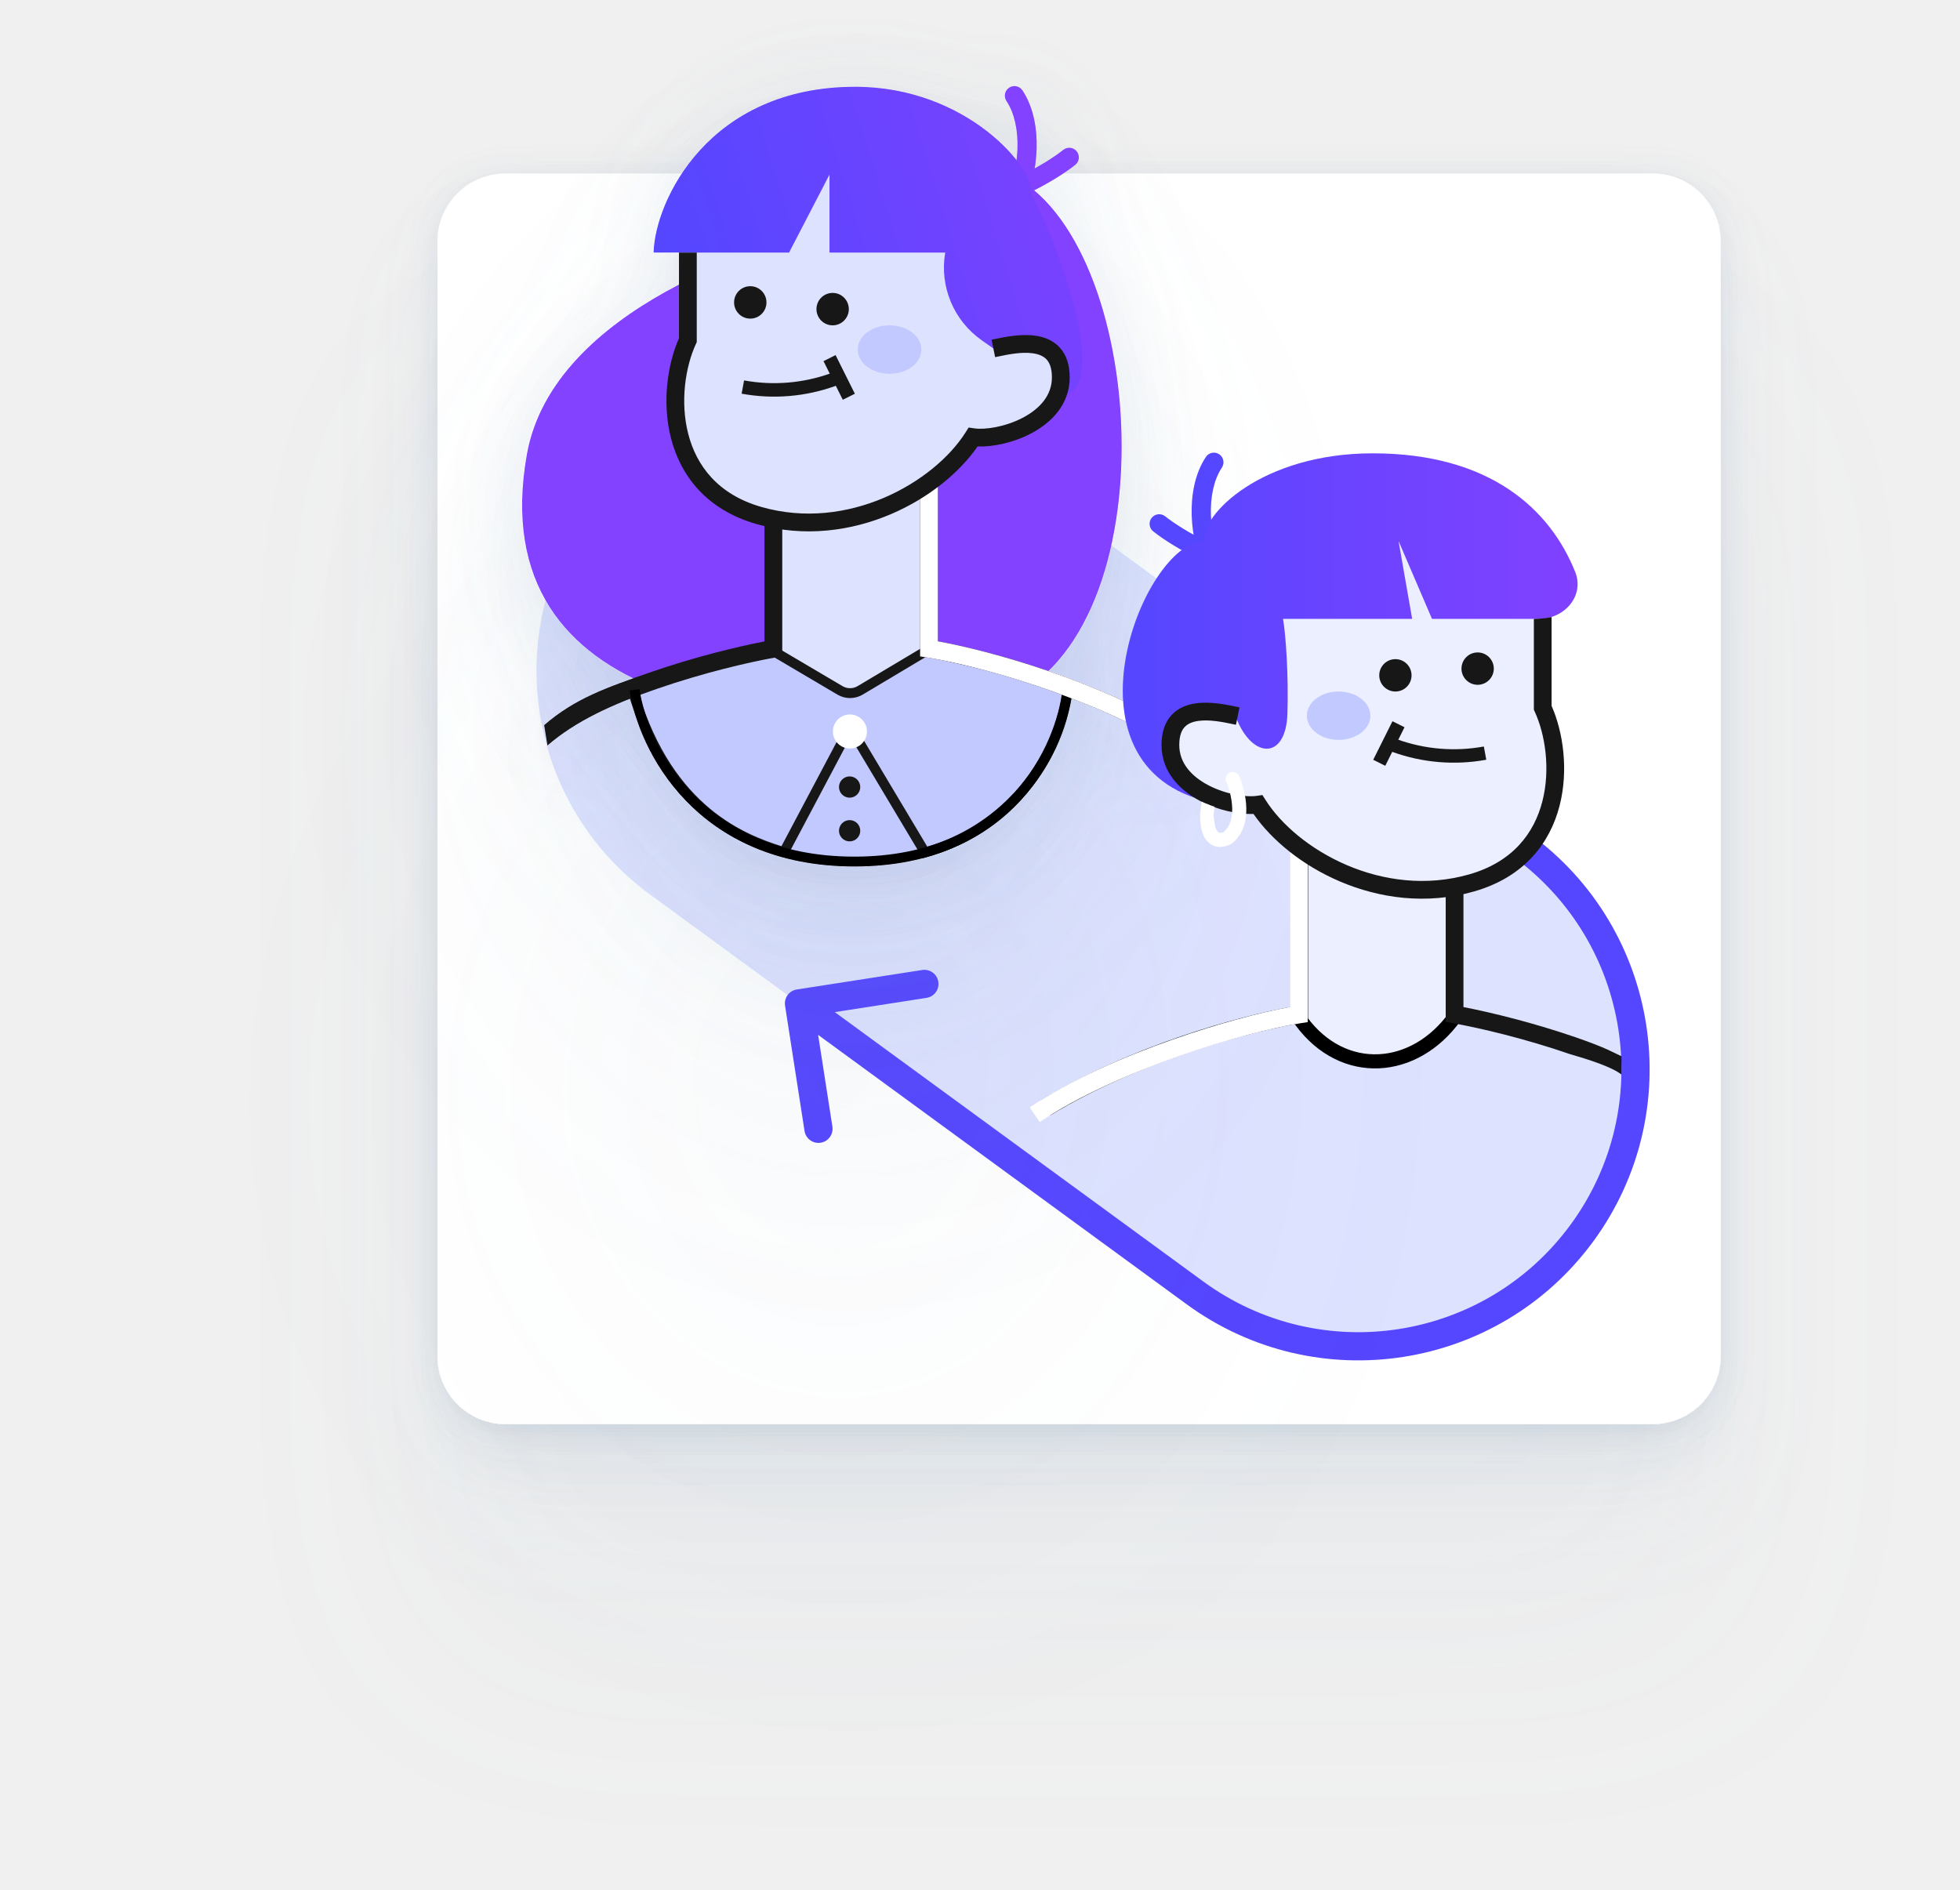
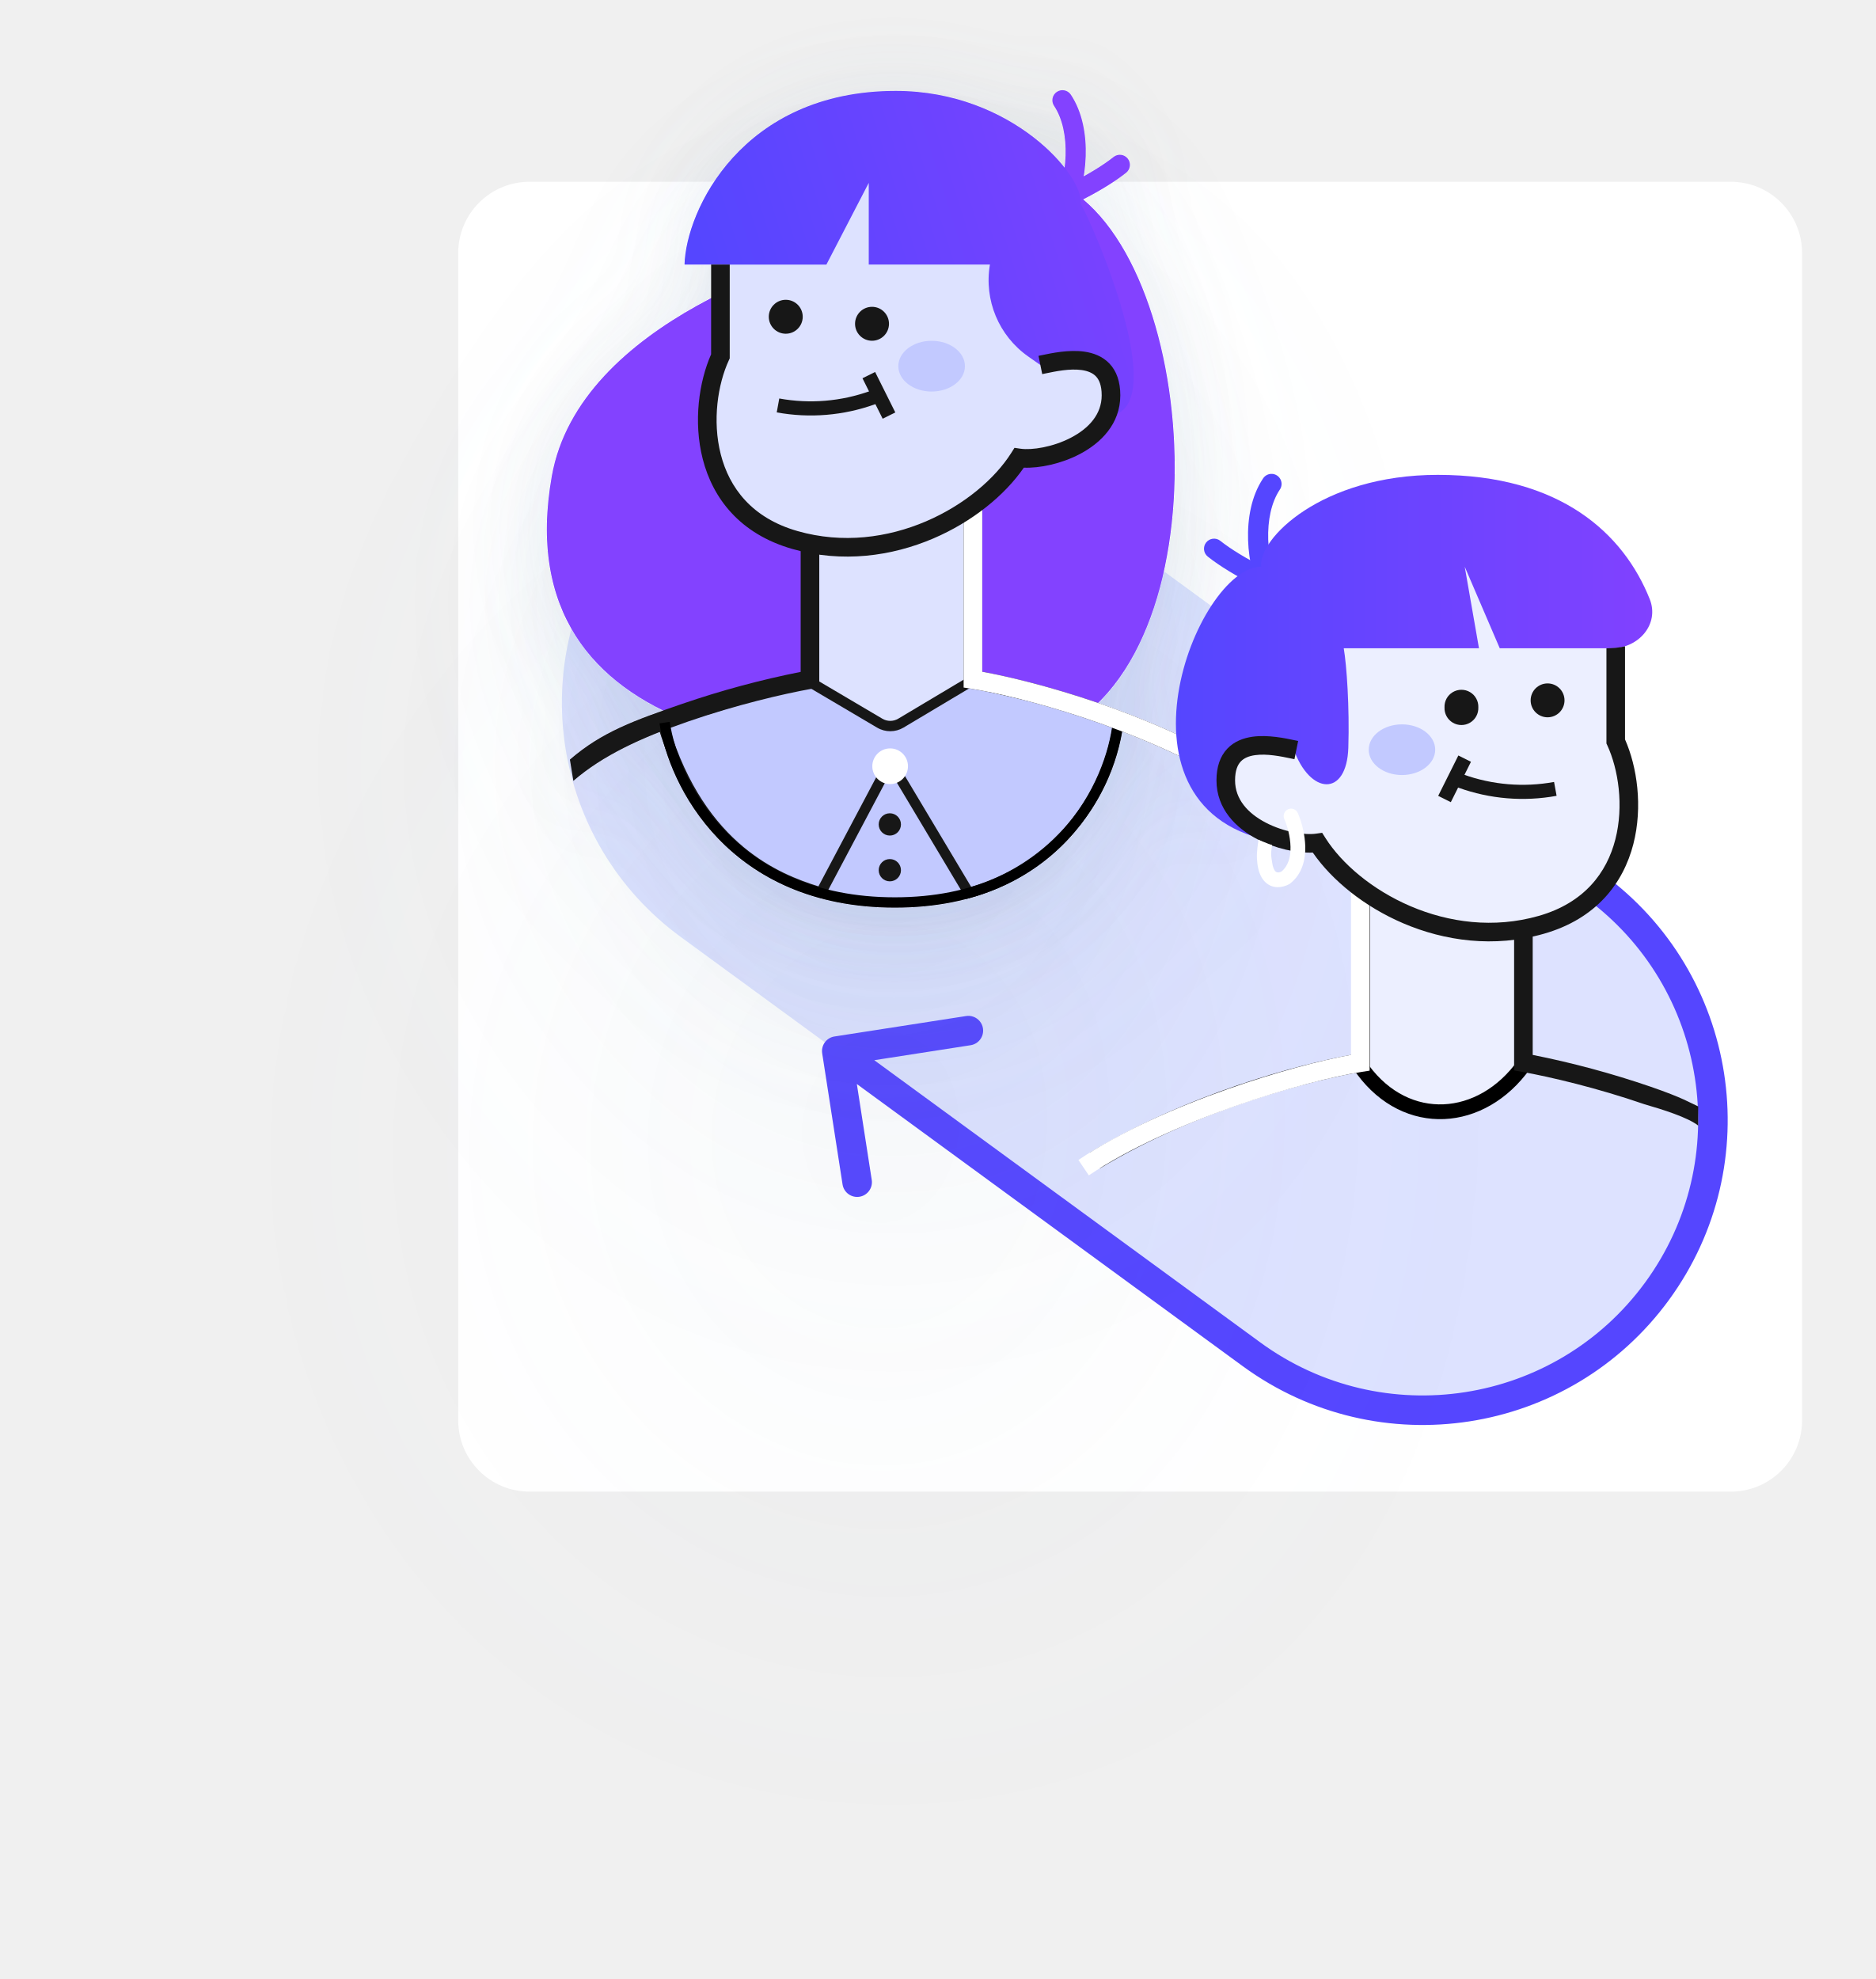
- <svg xmlns="http://www.w3.org/2000/svg" width="139" height="134" viewBox="0 0 139 134" fill="none">
-   <g id="delegation">
-     <g id="Rectangle 760" filter="url(#filter0_ddddd_3590_1908)">
-       <path d="M31.027 17.136C31.027 14.47 33.189 12.308 35.855 12.308L117.2 12.308C119.866 12.308 122.027 14.47 122.027 17.136V87.696V96.172C122.027 98.839 119.866 101 117.2 101L35.855 101C33.189 101 31.027 98.839 31.027 96.172V87.696V17.136Z" fill="white" />
-     </g>
-     <rect id="Rectangle 758" x="53.432" y="20.129" width="87.168" height="39.295" rx="19.648" transform="rotate(36.1698 53.4316 20.1289)" fill="#DDE2FF" />
-     <path id="Rectangle 759" d="M56.509 70.181C55.963 70.266 55.59 70.777 55.674 71.323L57.056 80.216C57.141 80.761 57.652 81.135 58.197 81.05C58.743 80.966 59.117 80.454 59.032 79.909L57.804 72.004L65.709 70.775C66.255 70.691 66.629 70.18 66.544 69.634C66.459 69.088 65.948 68.715 65.402 68.799L56.509 70.181ZM85.336 90.893L66.012 76.766L64.832 78.38L84.155 92.507L85.336 90.893ZM66.012 76.766L57.253 70.362L56.072 71.976L64.832 78.38L66.012 76.766ZM88.023 46.659L107.346 60.785L108.527 59.171L89.204 45.044L88.023 46.659ZM111.395 86.844C105.317 95.158 93.65 96.971 85.336 90.893L84.155 92.507C93.361 99.237 106.279 97.23 113.009 88.025L111.395 86.844ZM113.009 88.025C119.739 78.819 117.732 65.901 108.527 59.171L107.346 60.785C115.66 66.864 117.473 78.531 111.395 86.844L113.009 88.025Z" fill="#5546FF" />
-     <g id="F" filter="url(#filter1_ddddd_3590_1908)">
-       <path id="Vector 216" d="M68.757 50.389C82.491 48.427 82.082 20.798 73.326 13.481L58.541 16.384C54.699 17.201 39.218 21.764 37.362 32.239C34.13 50.474 55.023 52.351 68.757 50.389Z" fill="url(#paint0_linear_3590_1908)" />
-       <path id="Vector 218" d="M60.511 61.215C50.039 61.215 45.812 53.108 45.008 49.054L54.848 46.084L60.312 49.234L64.165 47.132L66.266 46.084L75.828 49.054C75.085 53.108 70.982 61.215 60.511 61.215Z" fill="#C2C9FF" />
-       <path id="Vector 545" d="M55.059 46.082V37.326C60.943 37.606 64.749 35.341 65.916 34.174V46.082L60.312 49.234L55.059 46.082Z" fill="#DDE2FF" />
-       <path id="Vector 220 (Stroke)" fill-rule="evenodd" clip-rule="evenodd" d="M54.574 45.611L59.751 48.666C60.082 48.861 60.493 48.861 60.823 48.663L65.6 45.812L71.991 47.279L76.125 48.635L76.088 48.923C75.303 54.928 70.884 59.381 65.693 60.801L65.436 60.871L60.626 52.82C60.486 52.585 60.144 52.594 60.016 52.836L55.768 60.855L55.492 60.772C54.081 60.345 51.969 59.617 49.893 57.887C47.813 56.155 45.789 53.435 44.518 49.055L44.422 48.724L54.574 45.611ZM45.289 49.19C46.527 53.25 48.427 55.755 50.341 57.349C52.183 58.883 54.056 59.59 55.42 60.017L59.397 52.508C59.78 51.784 60.807 51.758 61.228 52.461L65.763 60.053C70.51 58.652 74.521 54.58 75.353 49.119L71.803 47.955L65.717 46.558L61.182 49.265C60.632 49.593 59.947 49.595 59.395 49.269L54.484 46.371L45.289 49.19Z" fill="#171717" />
-       <path id="Ellipse 418" d="M61.483 51.883C61.483 52.55 60.942 53.09 60.276 53.09C59.609 53.09 59.068 52.55 59.068 51.883C59.068 51.217 59.609 50.676 60.276 50.676C60.942 50.676 61.483 51.217 61.483 51.883Z" fill="white" />
-       <path id="Ellipse 419" d="M61.008 55.822C61.008 56.238 60.67 56.576 60.254 56.576C59.838 56.576 59.5 56.238 59.5 55.822C59.5 55.405 59.838 55.068 60.254 55.068C60.67 55.068 61.008 55.405 61.008 55.822Z" fill="#171717" />
-       <path id="Ellipse 420" d="M61.008 58.922C61.008 59.339 60.67 59.676 60.254 59.676C59.838 59.676 59.5 59.339 59.5 58.922C59.5 58.506 59.838 58.168 60.254 58.168C60.67 58.168 61.008 58.506 61.008 58.922Z" fill="#171717" />
-       <path id="Vector 56 (Stroke)" fill-rule="evenodd" clip-rule="evenodd" d="M72.368 12.462C73.593 11.873 74.719 11.175 75.403 10.628C75.698 10.393 76.128 10.441 76.363 10.736C76.598 11.032 76.549 11.462 76.254 11.697C75.47 12.323 74.25 13.073 72.959 13.694C71.677 14.312 70.251 14.839 69.061 14.966L68.918 13.606C69.876 13.504 71.135 13.056 72.368 12.462Z" fill="#8342FF" />
-       <path id="Vector 57 (Stroke)" fill-rule="evenodd" clip-rule="evenodd" d="M72.153 10.539C72.195 9.256 71.951 8.033 71.374 7.167C71.165 6.853 71.25 6.428 71.564 6.219C71.879 6.011 72.303 6.096 72.512 6.41C73.302 7.598 73.566 9.139 73.519 10.584C73.472 12.034 73.11 13.485 72.544 14.547L71.338 13.904C71.79 13.056 72.112 11.816 72.153 10.539Z" fill="#8342FF" />
-       <path id="Vector 61 (Stroke)" fill-rule="evenodd" clip-rule="evenodd" d="M66.513 45.486L66.513 32.853L65.252 32.853L65.252 46.555L65.783 46.64C68.934 47.143 76.937 49.166 83.571 53.19L84.225 52.112C77.754 48.187 70.061 46.129 66.513 45.486ZM54.216 45.494L54.216 35.017L55.477 35.017L55.477 46.545L54.958 46.638C53.02 46.986 49.841 47.734 46.634 48.841C43.41 49.954 40.818 51.152 38.824 52.876L38.59 51.431C40.773 49.544 42.964 48.774 46.222 47.649C49.227 46.612 52.204 45.884 54.216 45.494Z" fill="#171717" />
-       <path id="Vector 217 (Stroke)" fill-rule="evenodd" clip-rule="evenodd" d="M48.629 56.784C46.131 54.188 44.965 51.074 44.658 48.98L45.351 48.878C45.64 50.844 46.748 53.819 49.134 56.298C51.511 58.767 55.168 60.758 60.594 60.758C66.019 60.758 69.592 58.768 71.865 56.303C74.149 53.828 75.137 50.857 75.347 48.892L76.043 48.966C75.82 51.061 74.778 54.179 72.38 56.779C69.972 59.389 66.211 61.458 60.594 61.458C54.977 61.458 51.138 59.389 48.629 56.784Z" fill="black" />
-       <path id="Vector 54" d="M69.008 31.005C66.635 34.758 60.008 39.05 53.463 36.298C47.722 33.885 47.058 31.172 48.419 25.5C48.683 21.907 48.812 17.448 49.227 14.92L56.298 9.214L63.47 12.507L70.591 18.137V24.571C71.91 24.303 75.231 23.549 75.231 26.767C75.231 29.983 70.855 31.273 69.008 31.005Z" fill="#DDE2FF" />
-       <path id="Ellipse 381" d="M54.356 21.449C54.356 22.084 53.842 22.599 53.208 22.599C52.574 22.599 52.06 22.084 52.06 21.449C52.06 20.814 52.574 20.299 53.208 20.299C53.842 20.299 54.356 20.814 54.356 21.449Z" fill="#171717" />
-       <path id="Vector 55" d="M74.547 24.714C74.001 23.618 71.587 24.257 70.448 24.714L69.629 24.14C67.632 22.742 66.621 20.317 67.032 17.915H58.827V12.382L55.959 17.915L46.35 17.915C46.445 14.254 50.241 6.154 60.654 6.154C68.568 6.154 73.43 11.961 73.181 13.806C74.027 15.234 79.331 27.453 75.231 28.137C75.231 27.453 75.094 25.809 74.547 24.714Z" fill="url(#paint1_linear_3590_1908)" />
-       <path id="Ellipse 388" d="M60.197 21.925C60.197 22.56 59.684 23.075 59.05 23.075C58.416 23.075 57.902 22.56 57.902 21.925C57.902 21.29 58.416 20.775 59.05 20.775C59.684 20.775 60.197 21.29 60.197 21.925Z" fill="#171717" />
-       <path id="Vector 58 (Stroke)" fill-rule="evenodd" clip-rule="evenodd" d="M59.677 27.218L59.251 27.372C57.12 28.14 54.824 28.331 52.596 27.923L52.768 26.982C54.83 27.359 56.955 27.183 58.926 26.472L59.352 26.318L59.677 27.218Z" fill="#171717" />
-       <path id="Vector 59 (Stroke)" fill-rule="evenodd" clip-rule="evenodd" d="M59.769 28.353L58.402 25.614L59.258 25.187L60.625 27.926L59.769 28.353Z" fill="#171717" />
-       <path id="Ellipse 417" d="M65.34 24.794C65.34 25.743 64.33 26.512 63.085 26.512C61.84 26.512 60.83 25.743 60.83 24.794C60.83 23.845 61.84 23.075 63.085 23.075C64.33 23.075 65.34 23.845 65.34 24.794Z" fill="#C2C9FF" />
-       <path id="Vector 546 (Stroke)" fill-rule="evenodd" clip-rule="evenodd" d="M66.513 45.486L66.513 34.359L65.252 34.359L65.252 46.555L65.783 46.64C68.934 47.143 76.937 49.166 83.572 53.19L84.225 52.112C77.755 48.187 70.061 46.129 66.513 45.486Z" fill="white" />
-       <path id="Vector 60 (Stroke)" fill-rule="evenodd" clip-rule="evenodd" d="M49.413 17.914H48.152V23.991C47.334 25.841 46.936 28.555 47.587 31.087C48.264 33.718 50.078 36.151 53.664 37.174C57.045 38.138 60.394 37.659 63.194 36.462C65.835 35.333 68.028 33.549 69.328 31.666C70.394 31.71 71.854 31.405 73.104 30.753C74.53 30.009 75.861 28.711 75.861 26.768C75.861 25.848 75.611 25.129 75.126 24.618C74.65 24.115 74.021 23.894 73.422 23.809C72.374 23.662 71.197 23.911 70.526 24.053C70.452 24.069 70.383 24.083 70.322 24.096L70.573 25.331C70.641 25.317 70.713 25.303 70.787 25.287C71.485 25.142 72.435 24.944 73.246 25.058C73.677 25.119 73.998 25.26 74.212 25.485C74.418 25.703 74.6 26.079 74.6 26.768C74.6 28.041 73.744 28.997 72.521 29.635C71.29 30.276 69.868 30.494 69.099 30.382L68.695 30.323L68.476 30.669C67.367 32.422 65.291 34.194 62.699 35.303C60.115 36.407 57.065 36.832 54.01 35.961C50.9 35.074 49.386 33.019 48.808 30.773C48.221 28.487 48.609 26.003 49.355 24.391L49.413 24.265V17.914Z" fill="#171717" />
-     </g>
-     <g id="H">
-       <path id="Vector 56 (Stroke)_2" fill-rule="evenodd" clip-rule="evenodd" d="M85.663 38.452C84.441 37.863 83.317 37.166 82.633 36.621C82.339 36.386 81.91 36.434 81.675 36.728C81.441 37.023 81.489 37.453 81.784 37.688C82.567 38.313 83.784 39.061 85.073 39.682C86.353 40.298 87.777 40.825 88.966 40.951L89.108 39.594C88.151 39.492 86.894 39.045 85.663 38.452Z" fill="#5546FF" />
-       <path id="Vector 541" d="M103.098 72.642L103.098 63.077C96.73 63.508 93.34 61.323 92.441 60.176L91.798 72.642L92.305 73.197C95.236 76.402 100.347 76.193 103.006 72.76L103.098 72.642Z" fill="#ECEFFF" />
-       <path id="Vector 543" d="M103.189 72.094C100.314 76.102 95.26 76.451 92.291 72.437" stroke="black" stroke-linecap="square" />
-       <path id="Vector 57 (Stroke)_2" fill-rule="evenodd" clip-rule="evenodd" d="M85.876 36.531C85.835 35.251 86.079 34.03 86.654 33.165C86.863 32.851 86.778 32.428 86.464 32.219C86.151 32.01 85.727 32.096 85.519 32.41C84.73 33.596 84.466 35.134 84.513 36.576C84.56 38.024 84.921 39.473 85.487 40.533L86.691 39.891C86.24 39.045 85.918 37.807 85.876 36.531Z" fill="#5546FF" />
-       <path id="Vector 61 (Stroke)_2" fill-rule="evenodd" clip-rule="evenodd" d="M91.509 71.421L91.509 58.808L92.768 58.808L92.768 72.488L92.238 72.573C89.092 73.075 81.102 75.095 74.478 79.113L73.826 78.036C80.286 74.118 87.967 72.063 91.509 71.421ZM103.786 71.429L103.786 60.969L102.527 60.969L102.527 72.478L103.045 72.571C104.98 72.919 108.154 73.665 111.356 74.771C112.561 75.118 114.295 75.659 114.992 76.215L114.992 74.917C114.451 74.675 113.986 74.347 111.767 73.581C108.767 72.545 105.794 71.818 103.786 71.429Z" fill="#171717" />
-       <path id="Vector 219 (Stroke)" fill-rule="evenodd" clip-rule="evenodd" d="M92.74 59.908H91.481V71.424C89.43 71.796 86.367 72.602 83.144 73.737C79.631 74.974 75.882 76.616 73.025 78.543L73.73 79.587C76.459 77.746 80.095 76.145 83.562 74.924C87.027 73.704 90.275 72.881 92.208 72.578L92.74 72.494V59.908Z" fill="white" />
-       <path id="Vector 54_2" d="M89.019 56.964C91.388 60.711 98.004 64.996 104.539 62.249C110.27 59.84 110.933 57.131 109.574 51.469C109.311 47.881 109.182 43.429 108.768 40.905L101.708 35.209L94.548 38.496L87.439 44.117V50.541C86.122 50.273 82.807 49.521 82.807 52.733C82.807 55.944 87.175 57.232 89.019 56.964Z" fill="#ECEFFF" />
-       <path id="Ellipse 381_2" d="M103.646 47.423C103.646 48.057 104.159 48.571 104.792 48.571C105.425 48.571 105.938 48.057 105.938 47.423C105.938 46.789 105.425 46.275 104.792 46.275C104.159 46.275 103.646 46.789 103.646 47.423Z" fill="#171717" />
-       <path id="Vector 55_2" d="M83.487 50.683C84.033 49.59 86.444 50.228 87.581 50.683C88.693 53.855 91.198 53.985 91.302 50.626C91.386 47.885 91.191 45.066 90.991 43.895L100.148 43.895L99.183 38.372L101.555 43.895L109.136 43.895C110.961 43.895 112.386 42.257 111.709 40.563C109.94 36.139 105.682 32.153 97.358 32.153C89.457 32.153 85.159 36.53 85.408 38.372C81.012 38.372 74.49 55.006 86.408 57C81.908 54 82.942 51.777 83.487 50.683Z" fill="url(#paint2_linear_3590_1908)" />
-       <path id="Ellipse 388_2" d="M97.814 47.899C97.814 48.533 98.327 49.047 98.96 49.047C99.593 49.047 100.105 48.533 100.105 47.899C100.105 47.265 99.593 46.751 98.96 46.751C98.327 46.751 97.814 47.265 97.814 47.899Z" fill="#171717" />
-       <path id="Vector 58 (Stroke)_2" fill-rule="evenodd" clip-rule="evenodd" d="M98.335 53.182L98.76 53.336C100.887 54.103 103.18 54.293 105.404 53.886L105.232 52.947C103.174 53.324 101.053 53.148 99.084 52.438L98.659 52.284L98.335 53.182Z" fill="#171717" />
-       <path id="Vector 59 (Stroke)_2" fill-rule="evenodd" clip-rule="evenodd" d="M98.241 54.316L99.606 51.581L98.751 51.155L97.386 53.889L98.241 54.316Z" fill="#171717" />
-       <path id="Ellipse 417_2" d="M92.681 50.763C92.681 51.71 93.689 52.478 94.932 52.478C96.176 52.478 97.184 51.71 97.184 50.763C97.184 49.815 96.176 49.047 94.932 49.047C93.689 49.047 92.681 49.815 92.681 50.763Z" fill="#C2C9FF" />
-       <path id="Vector 60 (Stroke)_2" fill-rule="evenodd" clip-rule="evenodd" d="M108.779 43.898L109.113 43.883C109.424 43.87 109.734 43.829 110.037 43.761V50.067C110.854 51.914 111.251 54.623 110.602 57.151C109.926 59.778 108.115 62.207 104.534 63.228C101.158 64.191 97.815 63.712 95.02 62.517C92.384 61.391 90.194 59.609 88.896 57.73C87.831 57.773 86.374 57.468 85.126 56.818C83.702 56.075 82.373 54.779 82.373 52.839C82.373 51.921 82.623 51.203 83.107 50.693C83.583 50.191 84.21 49.97 84.809 49.885C85.855 49.738 87.03 49.987 87.699 50.129C87.774 50.145 87.842 50.159 87.903 50.171L87.652 51.405C87.584 51.391 87.513 51.376 87.439 51.361C86.742 51.216 85.794 51.018 84.984 51.132C84.553 51.193 84.234 51.334 84.02 51.559C83.814 51.776 83.632 52.151 83.632 52.839C83.632 54.111 84.487 55.065 85.708 55.701C86.937 56.342 88.357 56.559 89.124 56.447L89.528 56.389L89.746 56.734C90.854 58.484 92.927 60.254 95.514 61.36C98.094 62.463 101.139 62.887 104.189 62.018C107.294 61.132 108.806 59.08 109.382 56.838C109.969 54.556 109.581 52.076 108.837 50.467L108.779 50.341V43.898Z" fill="#171717" />
-       <path id="Vector 542 (Stroke)" fill-rule="evenodd" clip-rule="evenodd" d="M87.224 54.796C86.971 54.906 86.855 55.201 86.965 55.454C87.157 55.895 87.371 56.623 87.386 57.34C87.401 58.046 87.225 58.643 86.772 59.013C86.565 59.112 86.429 59.076 86.347 58.983C86.279 58.903 86.182 58.725 86.135 58.352C86.089 57.982 86.025 57.947 86.135 57.214C86.135 57.214 85.957 57.175 85.68 57.05C85.422 56.965 85.219 56.855 85.219 56.855C85.101 57.642 85.082 57.986 85.143 58.477C85.204 58.965 85.349 59.356 85.591 59.636C86.126 60.256 86.872 60.094 87.278 59.878L87.315 59.858L87.348 59.833C88.187 59.187 88.404 58.191 88.386 57.319C88.367 56.443 88.112 55.586 87.882 55.056C87.772 54.802 87.477 54.686 87.224 54.796Z" fill="white" />
-     </g>
+ <svg xmlns="http://www.w3.org/2000/svg" width="127" height="134" fill="none">
+   <path d="M31.027 17.136a4.828 4.828 0 0 1 4.828-4.828H117.2a4.827 4.827 0 0 1 4.827 4.828v79.036A4.827 4.827 0 0 1 117.2 101H35.855a4.828 4.828 0 0 1-4.828-4.828V17.136Z" fill="#fff" />
+   <rect x="53.432" y="20.129" width="87.168" height="39.295" rx="19.648" transform="rotate(36.17 53.432 20.129)" fill="#DDE2FF" />
+   <path d="M56.509 70.18a1 1 0 0 0-.835 1.142l1.382 8.894a1 1 0 0 0 1.976-.307l-1.228-7.905 7.905-1.229a1 1 0 1 0-.307-1.976l-8.893 1.382Zm28.827 20.713L66.012 76.766l-1.18 1.614 19.323 14.127 1.18-1.614ZM66.012 76.766l-8.76-6.404-1.18 1.614 8.76 6.404 1.18-1.614Zm22.011-30.107 19.323 14.127 1.181-1.615-19.323-14.127-1.18 1.615Zm23.372 40.185c-6.078 8.314-17.745 10.127-26.06 4.049l-1.18 1.614c9.206 6.73 22.124 4.723 28.854-4.482l-1.614-1.18Zm1.614 1.18c6.73-9.205 4.723-22.123-4.482-28.853l-1.181 1.614c8.314 6.079 10.127 17.746 4.049 26.06l1.614 1.18Z" fill="#5546FF" />
+   <g filter="url(#a)">
+     <path d="M68.757 50.39c13.734-1.963 13.325-29.592 4.569-36.909l-14.784 2.903c-3.843.817-19.324 5.38-21.18 15.855-3.232 18.235 17.66 20.112 31.395 18.15Z" fill="url(#b)" />
+     <path d="M60.51 61.215c-10.47 0-14.698-8.107-15.502-12.16l9.84-2.971 5.464 3.15 3.853-2.102 2.101-1.048 9.562 2.97c-.743 4.054-4.846 12.161-15.317 12.161Z" fill="#C2C9FF" />
+     <path d="M55.059 46.082v-8.756c5.884.28 9.69-1.985 10.857-3.152v11.908l-5.604 3.152-5.253-3.152Z" fill="#DDE2FF" />
+     <path fill-rule="evenodd" clip-rule="evenodd" d="m54.574 45.61 5.177 3.056a1.05 1.05 0 0 0 1.072-.003l4.777-2.85 6.39 1.466 4.135 1.356-.037.288c-.785 6.005-5.204 10.458-10.395 11.878l-.257.07-4.81-8.051a.35.35 0 0 0-.61.016l-4.248 8.02-.276-.084c-1.41-.427-3.523-1.155-5.6-2.885-2.08-1.732-4.103-4.452-5.374-8.832l-.096-.331 10.152-3.113Zm-9.285 3.58c1.238 4.06 3.138 6.565 5.052 8.16 1.842 1.533 3.715 2.24 5.079 2.666l3.977-7.508a1.05 1.05 0 0 1 1.83-.047l4.536 7.592c4.747-1.401 8.758-5.473 9.59-10.934l-3.55-1.164-6.086-1.397-4.535 2.707c-.55.328-1.236.33-1.787.004l-4.911-2.898-9.195 2.82Z" fill="#171717" />
+     <path d="M61.483 51.883a1.207 1.207 0 1 1-2.415 0 1.207 1.207 0 0 1 2.415 0Z" fill="#fff" />
+     <path d="M61.008 55.822a.754.754 0 1 1-1.508 0 .754.754 0 0 1 1.508 0ZM61.008 58.922a.754.754 0 1 1-1.508 0 .754.754 0 0 1 1.508 0Z" fill="#171717" />
+     <path fill-rule="evenodd" clip-rule="evenodd" d="M72.368 12.462c1.225-.59 2.35-1.287 3.035-1.834a.682.682 0 1 1 .851 1.07c-.784.625-2.004 1.375-3.295 1.996-1.282.618-2.708 1.145-3.898 1.272l-.143-1.36c.958-.102 2.217-.55 3.45-1.144Z" fill="#8342FF" />
+     <path fill-rule="evenodd" clip-rule="evenodd" d="M72.153 10.539c.042-1.283-.202-2.506-.779-3.372a.683.683 0 1 1 1.138-.757c.79 1.188 1.054 2.729 1.007 4.174-.047 1.45-.41 2.901-.975 3.963l-1.206-.643c.452-.848.774-2.088.815-3.365Z" fill="#8342FF" />
+     <path fill-rule="evenodd" clip-rule="evenodd" d="M66.513 45.486V32.853h-1.261v13.702l.53.085c3.152.503 11.155 2.526 17.79 6.55l.653-1.078c-6.47-3.925-14.164-5.983-17.712-6.626Zm-12.297.008V35.017h1.26v11.528l-.518.093c-1.938.348-5.117 1.096-8.324 2.203-3.224 1.113-5.816 2.311-7.81 4.035l-.234-1.445c2.183-1.887 4.374-2.657 7.632-3.782a61.811 61.811 0 0 1 7.994-2.155Z" fill="#171717" />
+     <path fill-rule="evenodd" clip-rule="evenodd" d="M48.63 56.784c-2.5-2.596-3.665-5.71-3.972-7.804l.693-.102c.289 1.966 1.397 4.941 3.783 7.42 2.377 2.47 6.034 4.46 11.46 4.46 5.425 0 8.998-1.99 11.271-4.455 2.284-2.475 3.272-5.446 3.482-7.41l.697.073c-.224 2.095-1.266 5.213-3.664 7.813-2.408 2.61-6.17 4.68-11.786 4.68-5.617 0-9.456-2.07-11.965-4.675Z" fill="#000" />
+     <path d="M69.008 31.005c-2.373 3.753-9 8.045-15.545 5.293-5.741-2.413-6.405-5.126-5.044-10.798.264-3.593.394-8.052.808-10.58l7.071-5.706 7.172 3.293 7.12 5.63v6.434c1.32-.268 4.64-1.022 4.64 2.195 0 3.218-4.375 4.507-6.222 4.239Z" fill="#DDE2FF" />
+     <path d="M54.356 21.449a1.149 1.149 0 1 1-1.148-1.15c.634 0 1.148.515 1.148 1.15Z" fill="#171717" />
+     <path d="M74.547 24.714c-.546-1.096-2.96-.457-4.1 0l-.818-.574a6.304 6.304 0 0 1-2.597-6.226h-8.205v-5.532l-2.868 5.533h-9.61c.096-3.66 3.892-11.761 14.306-11.761 7.913 0 12.775 5.807 12.526 7.652.846 1.428 6.15 13.647 2.05 14.332 0-.685-.137-2.329-.684-3.424Z" fill="url(#c)" />
+     <path d="M60.197 21.925a1.149 1.149 0 1 1-1.147-1.15c.634 0 1.147.515 1.147 1.15Z" fill="#171717" />
+     <path fill-rule="evenodd" clip-rule="evenodd" d="m59.677 27.218-.426.154c-2.13.768-4.427.959-6.655.551l.172-.941c2.062.377 4.187.201 6.158-.51l.426-.154.325.9Z" fill="#171717" />
+     <path fill-rule="evenodd" clip-rule="evenodd" d="m59.769 28.353-1.367-2.74.856-.426 1.367 2.739-.856.427Z" fill="#171717" />
+     <path d="M65.34 24.794c0 .95-1.01 1.718-2.255 1.718-1.245 0-2.255-.769-2.255-1.718 0-.95 1.01-1.719 2.255-1.719 1.245 0 2.255.77 2.255 1.719Z" fill="#C2C9FF" />
+     <path fill-rule="evenodd" clip-rule="evenodd" d="M66.513 45.486V34.358h-1.261v12.196l.531.085c3.151.503 11.154 2.526 17.788 6.55l.654-1.078c-6.47-3.925-14.164-5.983-17.712-6.627Z" fill="#fff" />
+     <path fill-rule="evenodd" clip-rule="evenodd" d="M49.413 17.914h-1.261v6.077c-.818 1.85-1.216 4.564-.565 7.096.676 2.631 2.49 5.064 6.077 6.087 3.381.964 6.73.485 9.53-.712 2.64-1.129 4.834-2.913 6.133-4.796 1.067.044 2.527-.261 3.777-.913 1.426-.744 2.757-2.042 2.757-3.985 0-.92-.25-1.639-.735-2.15-.477-.503-1.105-.724-1.704-.809-1.048-.147-2.225.102-2.896.244l-.204.043.251 1.235.214-.044c.698-.145 1.648-.343 2.46-.23.43.062.75.203.965.428.206.218.388.594.388 1.283 0 1.273-.856 2.229-2.08 2.867-1.23.641-2.652.858-3.42.747l-.405-.059-.219.346c-1.109 1.753-3.185 3.525-5.777 4.634-2.584 1.104-5.634 1.53-8.689.658-3.11-.887-4.624-2.942-5.202-5.188-.587-2.286-.2-4.77.547-6.382l.058-.126v-6.35Z" fill="#171717" />
  </g>
+   <path fill-rule="evenodd" clip-rule="evenodd" d="M85.663 38.452c-1.222-.589-2.346-1.286-3.03-1.831a.681.681 0 1 0-.849 1.067c.783.625 2 1.373 3.29 1.994 1.28.616 2.703 1.143 3.892 1.27l.142-1.358c-.957-.102-2.214-.55-3.445-1.142Z" fill="#5546FF" />
+   <path d="M103.098 72.642v-9.565c-6.368.431-9.758-1.754-10.657-2.9l-.643 12.465.507.555c2.93 3.205 8.042 2.996 10.701-.437l.092-.118Z" fill="#ECEFFF" />
+   <path d="M103.189 72.094c-2.875 4.008-7.929 4.357-10.898.343" stroke="#000" stroke-linecap="square" />
+   <path fill-rule="evenodd" clip-rule="evenodd" d="M85.876 36.531c-.04-1.28.203-2.501.778-3.366a.682.682 0 1 0-1.135-.755c-.79 1.186-1.053 2.724-1.006 4.166.047 1.448.408 2.897.974 3.957l1.204-.642c-.451-.846-.773-2.084-.815-3.36Z" fill="#5546FF" />
+   <path fill-rule="evenodd" clip-rule="evenodd" d="M91.51 71.42V58.809h1.258v13.68l-.53.085c-3.146.502-11.136 2.522-17.76 6.54l-.652-1.077c6.46-3.918 14.141-5.973 17.683-6.615Zm12.276.009v-10.46h-1.259v11.509l.518.093c1.935.348 5.109 1.094 8.311 2.2 1.205.347 2.939.888 3.636 1.444v-1.298c-.541-.242-1.006-.57-3.225-1.336a61.737 61.737 0 0 0-7.981-2.152Z" fill="#171717" />
+   <path fill-rule="evenodd" clip-rule="evenodd" d="M92.74 59.908h-1.259v11.516c-2.05.372-5.114 1.178-8.337 2.313-3.513 1.237-7.262 2.88-10.119 4.806l.704 1.043c2.73-1.84 6.366-3.441 9.833-4.662 3.465-1.22 6.713-2.043 8.646-2.346l.532-.084V59.908Z" fill="#fff" />
+   <path d="M89.019 56.964c2.37 3.747 8.985 8.032 15.52 5.285 5.731-2.409 6.394-5.118 5.035-10.78-.263-3.588-.392-8.04-.806-10.564l-7.06-5.696-7.16 3.287-7.11 5.62v6.425c-1.316-.268-4.631-1.02-4.631 2.192s4.368 4.499 6.212 4.231Z" fill="#ECEFFF" />
+   <path d="M103.646 47.423a1.147 1.147 0 1 0 1.146-1.148c-.633 0-1.146.514-1.146 1.148Z" fill="#171717" />
+   <path d="M83.487 50.683c.546-1.093 2.957-.455 4.094 0 1.112 3.172 3.617 3.302 3.72-.057.085-2.741-.11-5.56-.31-6.731h9.157l-.965-5.523 2.372 5.523h7.581c1.825 0 3.25-1.638 2.573-3.332-1.769-4.424-6.027-8.41-14.351-8.41-7.9 0-12.2 4.377-11.95 6.219-4.396 0-10.918 16.634 1 18.628-4.5-3-3.466-5.223-2.92-6.317Z" fill="url(#d)" />
+   <path d="M97.814 47.899a1.146 1.146 0 1 0 2.29 0 1.146 1.146 0 1 0-2.29 0Z" fill="#171717" />
+   <path fill-rule="evenodd" clip-rule="evenodd" d="m98.335 53.182.425.154c2.127.767 4.42.957 6.644.55l-.172-.939c-2.058.377-4.179.2-6.148-.51l-.425-.153-.325.898Z" fill="#171717" />
+   <path fill-rule="evenodd" clip-rule="evenodd" d="m98.241 54.316 1.365-2.735-.855-.426-1.365 2.734.855.427Z" fill="#171717" />
+   <path d="M92.681 50.763c0 .947 1.008 1.715 2.251 1.715 1.244 0 2.252-.768 2.252-1.715 0-.948-1.008-1.716-2.252-1.716-1.243 0-2.25.768-2.25 1.716Z" fill="#C2C9FF" />
+   <path fill-rule="evenodd" clip-rule="evenodd" d="m108.779 43.898.334-.015c.311-.013.621-.054.924-.122v6.306c.817 1.847 1.214 4.556.565 7.084-.676 2.627-2.487 5.056-6.068 6.077-3.376.963-6.72.484-9.514-.71-2.636-1.127-4.826-2.909-6.124-4.788-1.065.043-2.522-.262-3.77-.912-1.424-.743-2.753-2.039-2.753-3.98 0-.917.25-1.635.734-2.145.476-.502 1.103-.723 1.702-.808 1.046-.147 2.221.102 2.89.244l.204.042-.25 1.234-.214-.044c-.697-.145-1.645-.343-2.455-.229-.43.06-.75.202-.964.427-.206.217-.388.592-.388 1.28 0 1.272.855 2.226 2.076 2.862 1.229.641 2.649.858 3.416.746l.404-.058.218.345c1.108 1.75 3.18 3.52 5.768 4.626 2.58 1.103 5.625 1.527 8.675.658 3.105-.886 4.617-2.938 5.193-5.18.587-2.282.199-4.762-.545-6.371l-.058-.126v-6.444Z" fill="#171717" />
+   <path fill-rule="evenodd" clip-rule="evenodd" d="M87.224 54.796a.5.5 0 0 0-.26.658c.193.441.407 1.169.422 1.886.015.706-.16 1.303-.614 1.673-.207.1-.343.063-.425-.03-.068-.08-.165-.258-.212-.63-.046-.37-.11-.406 0-1.14 0 0-.178-.038-.455-.163-.258-.085-.46-.195-.46-.195-.119.788-.138 1.13-.077 1.622.061.488.206.88.448 1.16.535.619 1.28.457 1.687.24l.037-.019.033-.025c.84-.646 1.056-1.642 1.038-2.514a6.353 6.353 0 0 0-.504-2.264.5.5 0 0 0-.658-.259Z" fill="#fff" />
  <defs>
-     <filter id="filter0_ddddd_3590_1908" x="15.027" y="10.308" width="123" height="122.692" filterUnits="userSpaceOnUse" color-interpolation-filters="sRGB">
+     <linearGradient id="b" x1="70.82" y1="22.966" x2="41.048" y2="40.829" gradientUnits="userSpaceOnUse">
+       <stop stop-color="#8342FF" />
+       <stop offset="1" stop-color="#8342FF" />
+     </linearGradient>
+     <linearGradient id="c" x1="82.378" y1="14.91" x2="49.805" y2="25.067" gradientUnits="userSpaceOnUse">
+       <stop stop-color="#8241FF" />
+       <stop offset="1" stop-color="#5546FF" />
+     </linearGradient>
+     <linearGradient id="d" x1="112.592" y1="44.576" x2="79.625" y2="44.576" gradientUnits="userSpaceOnUse">
+       <stop stop-color="#8241FF" />
+       <stop offset="1" stop-color="#5546FF" />
+     </linearGradient>
+     <filter id="a" x="-5.042" y=".847" width="131.335" height="144.75" filterUnits="userSpaceOnUse" color-interpolation-filters="sRGB">
      <feFlood flood-opacity="0" result="BackgroundImageFix" />
-       <feColorMatrix in="SourceAlpha" type="matrix" values="0 0 0 0 0 0 0 0 0 0 0 0 0 0 0 0 0 0 127 0" result="hardAlpha" />
-       <feOffset dy="16" />
-       <feGaussianBlur stdDeviation="8" />
-       <feComposite in2="hardAlpha" operator="out" />
-       <feColorMatrix type="matrix" values="0 0 0 0 0.439 0 0 0 0 0.565 0 0 0 0 0.69 0 0 0 0.04 0" />
-       <feBlend mode="normal" in2="BackgroundImageFix" result="effect1_dropShadow_3590_1908" />
-       <feColorMatrix in="SourceAlpha" type="matrix" values="0 0 0 0 0 0 0 0 0 0 0 0 0 0 0 0 0 0 127 0" result="hardAlpha" />
-       <feOffset dy="6" />
-       <feGaussianBlur stdDeviation="4" />
-       <feComposite in2="hardAlpha" operator="out" />
-       <feColorMatrix type="matrix" values="0 0 0 0 0.439 0 0 0 0 0.565 0 0 0 0 0.69 0 0 0 0.05 0" />
-       <feBlend mode="normal" in2="effect1_dropShadow_3590_1908" result="effect2_dropShadow_3590_1908" />
-       <feColorMatrix in="SourceAlpha" type="matrix" values="0 0 0 0 0 0 0 0 0 0 0 0 0 0 0 0 0 0 127 0" result="hardAlpha" />
-       <feOffset dy="2" />
-       <feGaussianBlur stdDeviation="2" />
-       <feComposite in2="hardAlpha" operator="out" />
-       <feColorMatrix type="matrix" values="0 0 0 0 0.439 0 0 0 0 0.565 0 0 0 0 0.69 0 0 0 0.08 0" />
-       <feBlend mode="normal" in2="effect2_dropShadow_3590_1908" result="effect3_dropShadow_3590_1908" />
-       <feColorMatrix in="SourceAlpha" type="matrix" values="0 0 0 0 0 0 0 0 0 0 0 0 0 0 0 0 0 0 127 0" result="hardAlpha" />
-       <feOffset dy="1" />
-       <feGaussianBlur stdDeviation="1" />
-       <feComposite in2="hardAlpha" operator="out" />
-       <feColorMatrix type="matrix" values="0 0 0 0 0.439 0 0 0 0 0.565 0 0 0 0 0.69 0 0 0 0.05 0" />
-       <feBlend mode="normal" in2="effect3_dropShadow_3590_1908" result="effect4_dropShadow_3590_1908" />
-       <feColorMatrix in="SourceAlpha" type="matrix" values="0 0 0 0 0 0 0 0 0 0 0 0 0 0 0 0 0 0 127 0" result="hardAlpha" />
-       <feOffset />
-       <feGaussianBlur stdDeviation="1" />
-       <feComposite in2="hardAlpha" operator="out" />
-       <feColorMatrix type="matrix" values="0 0 0 0 0.439 0 0 0 0 0.565 0 0 0 0 0.69 0 0 0 0.1 0" />
-       <feBlend mode="normal" in2="effect4_dropShadow_3590_1908" result="effect5_dropShadow_3590_1908" />
-       <feBlend mode="normal" in="SourceGraphic" in2="effect5_dropShadow_3590_1908" result="shape" />
-     </filter>
-     <filter id="filter1_ddddd_3590_1908" x="-5.042" y="0.847" width="131.335" height="144.75" filterUnits="userSpaceOnUse" color-interpolation-filters="sRGB">
-       <feFlood flood-opacity="0" result="BackgroundImageFix" />
-       <feColorMatrix in="SourceAlpha" type="matrix" values="0 0 0 0 0 0 0 0 0 0 0 0 0 0 0 0 0 0 127 0" result="hardAlpha" />
+       <feColorMatrix in="SourceAlpha" values="0 0 0 0 0 0 0 0 0 0 0 0 0 0 0 0 0 0 127 0" result="hardAlpha" />
      <feOffset dy="42.069" />
      <feGaussianBlur stdDeviation="21.035" />
      <feComposite in2="hardAlpha" operator="out" />
-       <feColorMatrix type="matrix" values="0 0 0 0 0.439 0 0 0 0 0.565 0 0 0 0 0.69 0 0 0 0.04 0" />
-       <feBlend mode="normal" in2="BackgroundImageFix" result="effect1_dropShadow_3590_1908" />
-       <feColorMatrix in="SourceAlpha" type="matrix" values="0 0 0 0 0 0 0 0 0 0 0 0 0 0 0 0 0 0 127 0" result="hardAlpha" />
+       <feColorMatrix values="0 0 0 0 0.439 0 0 0 0 0.565 0 0 0 0 0.69 0 0 0 0.04 0" />
+       <feBlend in2="BackgroundImageFix" result="effect1_dropShadow_3590_1116" />
+       <feColorMatrix in="SourceAlpha" values="0 0 0 0 0 0 0 0 0 0 0 0 0 0 0 0 0 0 127 0" result="hardAlpha" />
      <feOffset dy="15.776" />
      <feGaussianBlur stdDeviation="10.517" />
      <feComposite in2="hardAlpha" operator="out" />
-       <feColorMatrix type="matrix" values="0 0 0 0 0.439 0 0 0 0 0.565 0 0 0 0 0.69 0 0 0 0.05 0" />
-       <feBlend mode="normal" in2="effect1_dropShadow_3590_1908" result="effect2_dropShadow_3590_1908" />
-       <feColorMatrix in="SourceAlpha" type="matrix" values="0 0 0 0 0 0 0 0 0 0 0 0 0 0 0 0 0 0 127 0" result="hardAlpha" />
+       <feColorMatrix values="0 0 0 0 0.439 0 0 0 0 0.565 0 0 0 0 0.69 0 0 0 0.05 0" />
+       <feBlend in2="effect1_dropShadow_3590_1116" result="effect2_dropShadow_3590_1116" />
+       <feColorMatrix in="SourceAlpha" values="0 0 0 0 0 0 0 0 0 0 0 0 0 0 0 0 0 0 127 0" result="hardAlpha" />
      <feOffset dy="5.259" />
      <feGaussianBlur stdDeviation="5.259" />
      <feComposite in2="hardAlpha" operator="out" />
-       <feColorMatrix type="matrix" values="0 0 0 0 0.439 0 0 0 0 0.565 0 0 0 0 0.69 0 0 0 0.08 0" />
-       <feBlend mode="normal" in2="effect2_dropShadow_3590_1908" result="effect3_dropShadow_3590_1908" />
-       <feColorMatrix in="SourceAlpha" type="matrix" values="0 0 0 0 0 0 0 0 0 0 0 0 0 0 0 0 0 0 127 0" result="hardAlpha" />
+       <feColorMatrix values="0 0 0 0 0.439 0 0 0 0 0.565 0 0 0 0 0.69 0 0 0 0.08 0" />
+       <feBlend in2="effect2_dropShadow_3590_1116" result="effect3_dropShadow_3590_1116" />
+       <feColorMatrix in="SourceAlpha" values="0 0 0 0 0 0 0 0 0 0 0 0 0 0 0 0 0 0 127 0" result="hardAlpha" />
      <feOffset dy="2.629" />
      <feGaussianBlur stdDeviation="2.629" />
      <feComposite in2="hardAlpha" operator="out" />
-       <feColorMatrix type="matrix" values="0 0 0 0 0.439 0 0 0 0 0.565 0 0 0 0 0.69 0 0 0 0.05 0" />
-       <feBlend mode="normal" in2="effect3_dropShadow_3590_1908" result="effect4_dropShadow_3590_1908" />
-       <feColorMatrix in="SourceAlpha" type="matrix" values="0 0 0 0 0 0 0 0 0 0 0 0 0 0 0 0 0 0 127 0" result="hardAlpha" />
+       <feColorMatrix values="0 0 0 0 0.439 0 0 0 0 0.565 0 0 0 0 0.69 0 0 0 0.05 0" />
+       <feBlend in2="effect3_dropShadow_3590_1116" result="effect4_dropShadow_3590_1116" />
+       <feColorMatrix in="SourceAlpha" values="0 0 0 0 0 0 0 0 0 0 0 0 0 0 0 0 0 0 127 0" result="hardAlpha" />
      <feOffset />
      <feGaussianBlur stdDeviation="2.629" />
      <feComposite in2="hardAlpha" operator="out" />
-       <feColorMatrix type="matrix" values="0 0 0 0 0.439 0 0 0 0 0.565 0 0 0 0 0.69 0 0 0 0.1 0" />
-       <feBlend mode="normal" in2="effect4_dropShadow_3590_1908" result="effect5_dropShadow_3590_1908" />
-       <feBlend mode="normal" in="SourceGraphic" in2="effect5_dropShadow_3590_1908" result="shape" />
+       <feColorMatrix values="0 0 0 0 0.439 0 0 0 0 0.565 0 0 0 0 0.69 0 0 0 0.1 0" />
+       <feBlend in2="effect4_dropShadow_3590_1116" result="effect5_dropShadow_3590_1116" />
+       <feBlend in="SourceGraphic" in2="effect5_dropShadow_3590_1116" result="shape" />
    </filter>
-     <linearGradient id="paint0_linear_3590_1908" x1="70.82" y1="22.966" x2="41.048" y2="40.829" gradientUnits="userSpaceOnUse">
-       <stop stop-color="#8342FF" />
-       <stop offset="1" stop-color="#8342FF" />
-     </linearGradient>
-     <linearGradient id="paint1_linear_3590_1908" x1="82.378" y1="14.91" x2="49.805" y2="25.067" gradientUnits="userSpaceOnUse">
-       <stop stop-color="#8241FF" />
-       <stop offset="1" stop-color="#5546FF" />
-     </linearGradient>
-     <linearGradient id="paint2_linear_3590_1908" x1="112.592" y1="44.576" x2="79.625" y2="44.576" gradientUnits="userSpaceOnUse">
-       <stop stop-color="#8241FF" />
-       <stop offset="1" stop-color="#5546FF" />
-     </linearGradient>
  </defs>
</svg>
